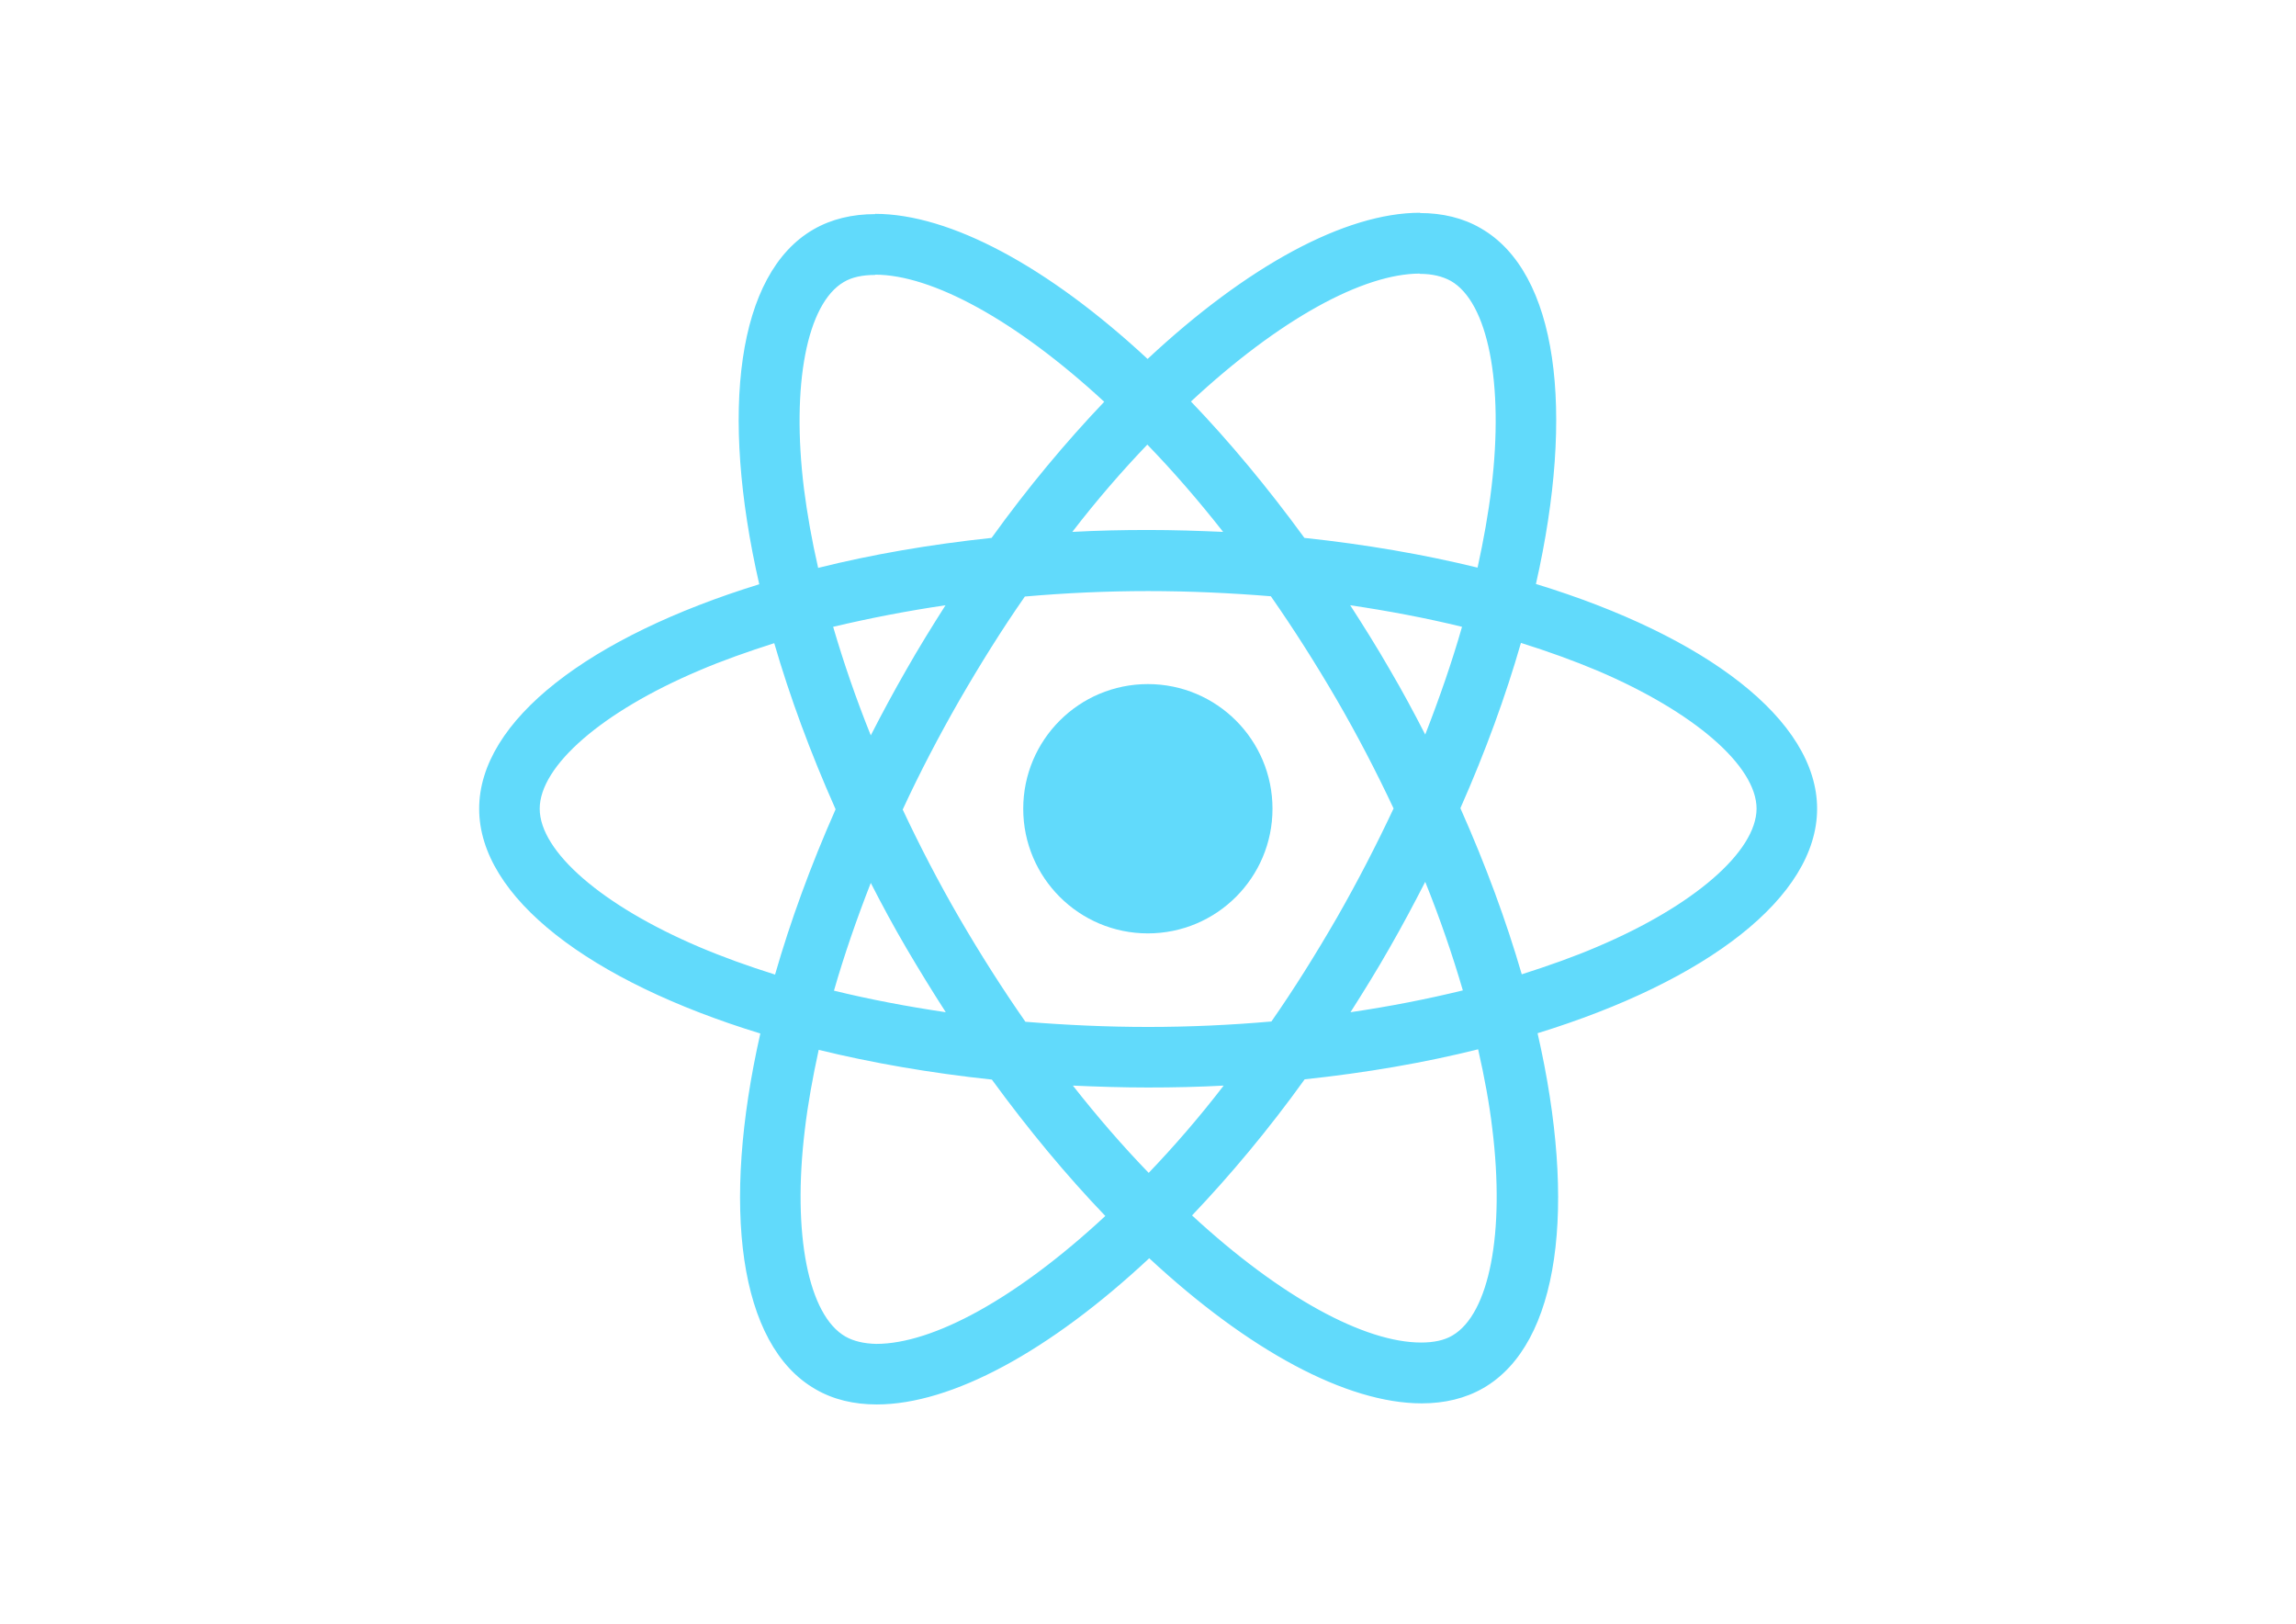
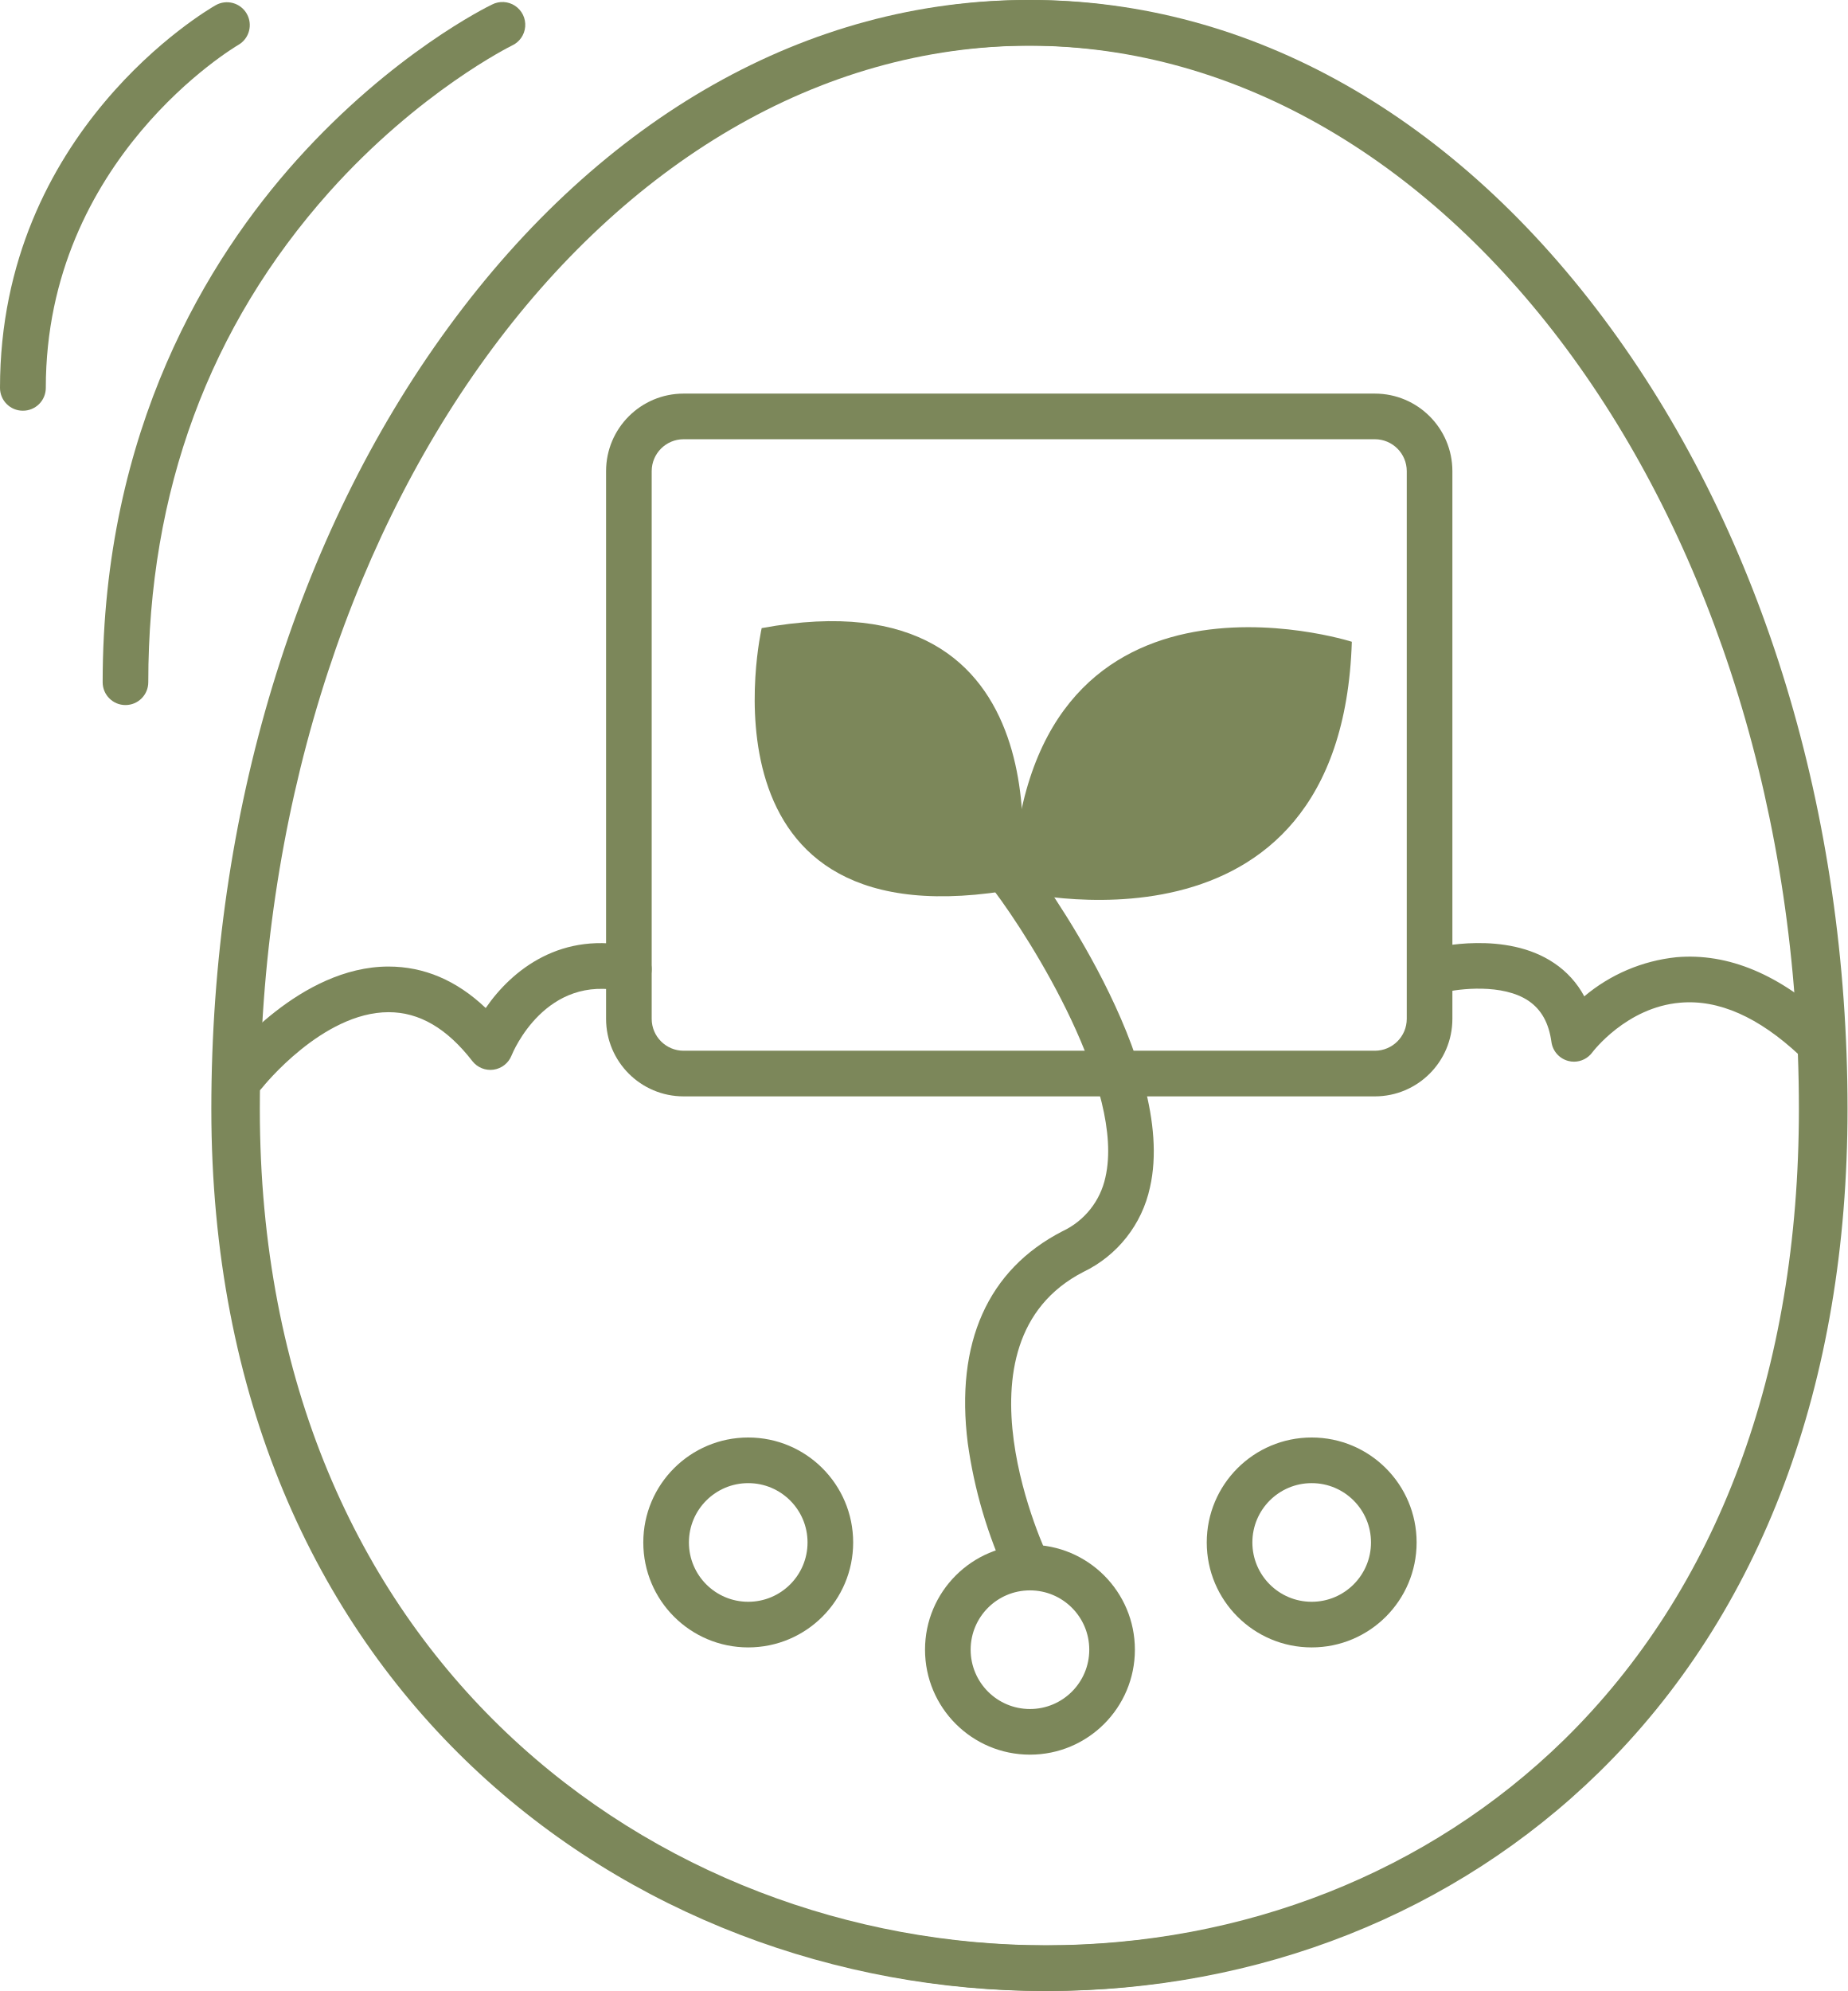
- <svg xmlns="http://www.w3.org/2000/svg" viewBox="0 0 841.9 595.3">
-   <g fill="#61DAFB">
-     <path d="M666.3 296.5c0-32.5-40.7-63.3-103.1-82.4 14.4-63.6 8-114.2-20.2-130.4-6.5-3.8-14.1-5.6-22.4-5.6v22.3c4.6 0 8.3.9 11.4 2.6 13.6 7.8 19.5 37.5 14.9 75.7-1.1 9.4-2.9 19.3-5.1 29.4-19.6-4.8-41-8.5-63.5-10.9-13.5-18.5-27.5-35.3-41.6-50 32.6-30.3 63.2-46.9 84-46.9V78c-27.5 0-63.5 19.6-99.9 53.6-36.4-33.8-72.4-53.2-99.9-53.2v22.3c20.7 0 51.4 16.5 84 46.6-14 14.7-28 31.4-41.3 49.9-22.6 2.4-44 6.1-63.6 11-2.3-10-4-19.7-5.2-29-4.7-38.2 1.1-67.9 14.6-75.8 3-1.8 6.9-2.6 11.5-2.6V78.5c-8.4 0-16 1.8-22.6 5.6-28.1 16.2-34.4 66.7-19.9 130.1-62.2 19.2-102.7 49.9-102.7 82.3 0 32.5 40.7 63.3 103.1 82.4-14.4 63.6-8 114.2 20.2 130.4 6.5 3.8 14.1 5.6 22.5 5.6 27.5 0 63.5-19.6 99.9-53.6 36.4 33.8 72.4 53.2 99.9 53.2 8.4 0 16-1.8 22.6-5.6 28.1-16.2 34.4-66.7 19.9-130.1 62-19.1 102.5-49.9 102.5-82.3zm-130.2-66.7c-3.7 12.9-8.3 26.2-13.5 39.5-4.1-8-8.4-16-13.1-24-4.6-8-9.5-15.8-14.4-23.4 14.2 2.1 27.9 4.7 41 7.9zm-45.8 106.5c-7.8 13.5-15.8 26.3-24.1 38.2-14.9 1.3-30 2-45.2 2-15.1 0-30.2-.7-45-1.9-8.3-11.9-16.4-24.6-24.2-38-7.6-13.1-14.5-26.4-20.8-39.8 6.2-13.4 13.2-26.8 20.7-39.9 7.8-13.5 15.8-26.3 24.1-38.2 14.9-1.3 30-2 45.2-2 15.1 0 30.2.7 45 1.9 8.3 11.9 16.4 24.6 24.2 38 7.6 13.1 14.5 26.4 20.8 39.8-6.3 13.4-13.2 26.8-20.7 39.9zm32.3-13c5.4 13.4 10 26.8 13.8 39.8-13.1 3.2-26.9 5.9-41.2 8 4.9-7.7 9.8-15.6 14.4-23.7 4.6-8 8.9-16.1 13-24.1zM421.2 430c-9.3-9.6-18.6-20.3-27.8-32 9 .4 18.2.7 27.5.7 9.4 0 18.7-.2 27.8-.7-9 11.7-18.3 22.4-27.5 32zm-74.4-58.9c-14.2-2.1-27.9-4.7-41-7.9 3.7-12.9 8.3-26.2 13.5-39.5 4.1 8 8.4 16 13.1 24 4.7 8 9.5 15.8 14.4 23.4zM420.7 163c9.3 9.6 18.6 20.3 27.8 32-9-.4-18.2-.7-27.5-.7-9.4 0-18.7.2-27.8.7 9-11.7 18.3-22.4 27.5-32zm-74 58.9c-4.9 7.7-9.8 15.6-14.4 23.7-4.6 8-8.9 16-13 24-5.4-13.4-10-26.8-13.8-39.8 13.1-3.1 26.9-5.8 41.2-7.9zm-90.5 125.2c-35.4-15.1-58.3-34.9-58.3-50.6 0-15.7 22.9-35.6 58.3-50.6 8.6-3.7 18-7 27.7-10.1 5.7 19.6 13.2 40 22.5 60.9-9.2 20.8-16.6 41.1-22.2 60.6-9.9-3.1-19.3-6.5-28-10.2zM310 490c-13.6-7.8-19.5-37.5-14.9-75.7 1.1-9.4 2.9-19.3 5.1-29.4 19.6 4.8 41 8.5 63.5 10.9 13.5 18.5 27.5 35.3 41.6 50-32.6 30.3-63.2 46.9-84 46.9-4.5-.1-8.3-1-11.3-2.7zm237.2-76.2c4.7 38.2-1.1 67.9-14.6 75.8-3 1.8-6.9 2.6-11.5 2.6-20.7 0-51.4-16.5-84-46.6 14-14.7 28-31.4 41.3-49.9 22.6-2.4 44-6.1 63.6-11 2.3 10.1 4.1 19.8 5.2 29.1zm38.5-66.7c-8.6 3.7-18 7-27.7 10.1-5.7-19.6-13.2-40-22.5-60.9 9.2-20.8 16.6-41.1 22.2-60.6 9.9 3.1 19.3 6.5 28.1 10.2 35.4 15.1 58.3 34.9 58.3 50.6-.1 15.7-23 35.6-58.4 50.6zM320.8 78.4z" />
-     <circle cx="420.9" cy="296.5" r="45.7" />
-     <path d="M520.5 78.1z" />
-   </g>
+ <svg xmlns="http://www.w3.org/2000/svg" id="Layer_1" data-name="Layer 1" viewBox="0 0 404.89 436.29">
+   <defs>
+     <style>.cls-1{fill:#7c875a;}</style>
+   </defs>
+   <path class="cls-1" d="M222.85,348.2a104.15,104.15,0,0,1-8.68-29.44c-2.78-22,4.39-38.05,20.76-46.46a17,17,0,0,0,9.41-11.82c4.38-19.12-16.16-51.86-24.45-62.86l8-6c1.33,1.76,32.52,43.53,26.21,71.1a26.81,26.81,0,0,1-14.59,18.5c-30.24,15.54-7.9,62.13-7.67,62.6Z" transform="translate(-2.05 -2.5)" />
+   <path class="cls-1" d="M169,140.14s-16.17,70.48,56.45,57.07c0,0,11.93-69.69-56.45-57.07" transform="translate(-2.05 -2.5)" />
+   <path class="cls-1" d="M298.35,143.13s-72-23-74.46,54.48c0,0,72.13,18.47,74.46-54.48" transform="translate(-2.05 -2.5)" />
+   <path class="cls-1" d="M231,438.79c-90.75,0-182.63-66.4-182.63-193.29,0-64.62,18.44-125.44,51.93-171.24C134.1,28,179.22,2.5,227.34,2.5S320.58,28,354.41,74.26c33.49,45.8,51.93,106.62,51.93,171.24,0,60.25-18.86,110.53-54.52,145.42C320.26,421.79,277.34,438.79,231,438.79ZM227.34,12.5c-93.19,0-169,104.52-169,233,0,120.33,86.85,183.29,172.63,183.29,43.74,0,84.17-16,113.85-45,33.7-33,51.52-80.78,51.52-138.27C396.34,117,320.52,12.5,227.34,12.5Z" transform="translate(-2.05 -2.5)" />
+   <path class="cls-1" d="M166.05,363.5a23,23,0,1,1,23-23A23,23,0,0,1,166.05,363.5Zm0-36a13,13,0,1,0,13,13A13,13,0,0,0,166.05,327.5Z" transform="translate(-2.05 -2.5)" />
+   <path class="cls-1" d="M289.55,363.5a23,23,0,1,1,23-23A23,23,0,0,1,289.55,363.5Zm0-36a13,13,0,1,0,13,13A13,13,0,0,0,289.55,327.5Z" transform="translate(-2.05 -2.5)" />
+   <path class="cls-1" d="M227.8,387a23,23,0,1,1,23-23A23,23,0,0,1,227.8,387Zm0-36a13,13,0,1,0,13,13A13,13,0,0,0,227.8,351Z" transform="translate(-2.05 -2.5)" />
+   <path class="cls-1" d="M231.58,438.79C140.82,438.79,49,372.39,49,245.5c0-64.62,18.44-125.44,51.92-171.24C134.7,28,179.83,2.5,228,2.5S321.19,28,355,74.26C388.5,120.06,407,180.88,407,245.5c0,60.25-18.86,110.53-54.53,145.42C320.87,421.79,278,438.79,231.58,438.79ZM228,12.5C134.76,12.5,59,117,59,245.5c0,120.33,86.84,183.29,172.63,183.29,43.74,0,84.17-16,113.85-45C379.13,350.81,397,303,397,245.5,397,117,321.13,12.5,228,12.5Z" transform="translate(-2.05 -2.5)" />
+   <path class="cls-1" d="M29.55,157a5,5,0,0,1-5-5c0-55.44,23.13-92.83,42.53-114.43C88.13,14.13,109,3.92,109.88,3.5a5,5,0,1,1,4.35,9h0c-.2.1-20.25,10-40,32.06C47.91,74.05,34.55,110.19,34.55,152A5,5,0,0,1,29.55,157Z" transform="translate(-2.05 -2.5)" />
+   <path class="cls-1" d="M7.05,92.5a5,5,0,0,1-5-5c0-56.26,45.31-82.74,47.24-83.84a5,5,0,1,1,5,8.68c-.58.33-42.2,24.93-42.2,75.16A5,5,0,0,1,7.05,92.5Z" transform="translate(-2.05 -2.5)" />
+   <path class="cls-1" d="M303.39,242.75H151.89a17,17,0,0,1-17-17v-120a17,17,0,0,1,17-17h151.5a17,17,0,0,1,17,17v120A17,17,0,0,1,303.39,242.75Zm-151.5-144a7,7,0,0,0-7,7v120a7,7,0,0,0,7,7h151.5a7,7,0,0,0,7-7v-120a7,7,0,0,0-7-7Z" transform="translate(-2.05 -2.5)" />
+   <path class="cls-1" d="M55.59,242.75a5,5,0,0,1-3.94-8.08c.65-.83,16.16-20.35,35.54-20.37h0c7.77,0,14.92,3,21.32,9.09,5.73-8.34,16.65-17.1,32.66-13.32a5,5,0,0,1-2.29,9.73c-17.23-4.06-24.41,13.25-24.71,14a5,5,0,0,1-8.58,1.23C100,227.81,93.94,224.3,87.23,224.3h0c-14.5,0-27.57,16.37-27.7,16.54A5,5,0,0,1,55.59,242.75Z" transform="translate(-2.05 -2.5)" />
+   <path class="cls-1" d="M347.05,235.15a4.8,4.8,0,0,1-1.24-.16,5,5,0,0,1-3.71-4.16c-.57-4.15-2.2-7.09-5-9-5.71-3.87-15.36-2.65-18.59-1.85a5,5,0,0,1-2.44-9.7c.65-.16,16-3.92,26.6,3.25a20.27,20.27,0,0,1,6.63,7.3,37.37,37.37,0,0,1,20.14-8.57c11.38-1,22.79,3.78,33.92,14.23a5,5,0,0,1-6.85,7.29c-9-8.42-17.77-12.3-26.18-11.56-11.83,1-19.2,10.8-19.27,10.89A5,5,0,0,1,347.05,235.15Z" transform="translate(-2.05 -2.5)" />
</svg>
